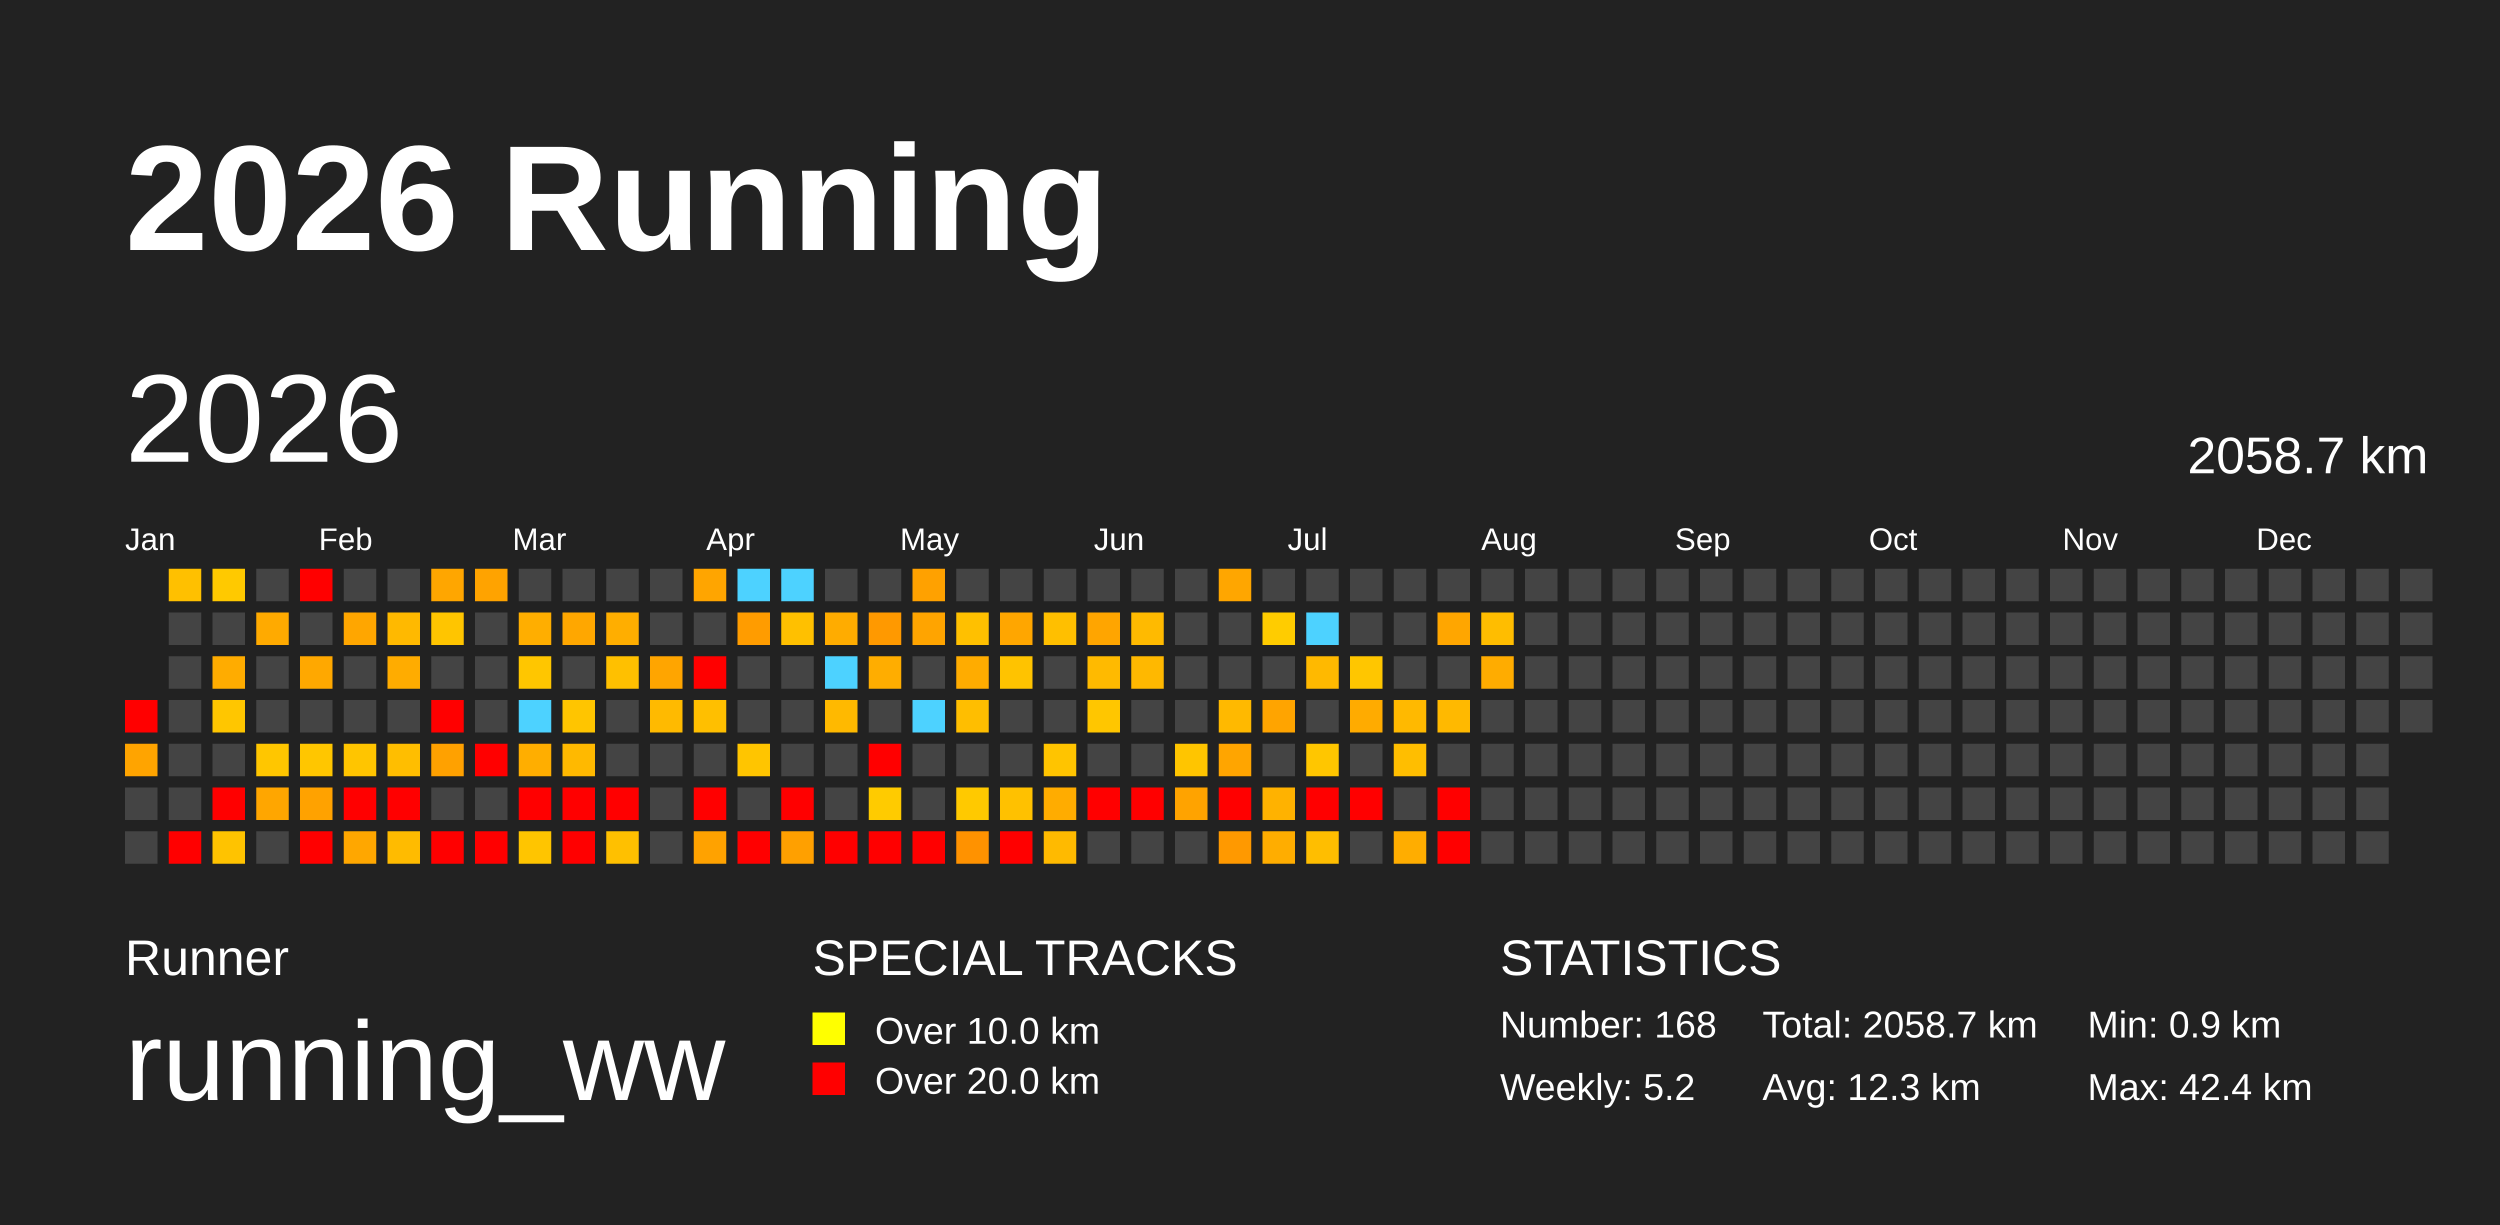
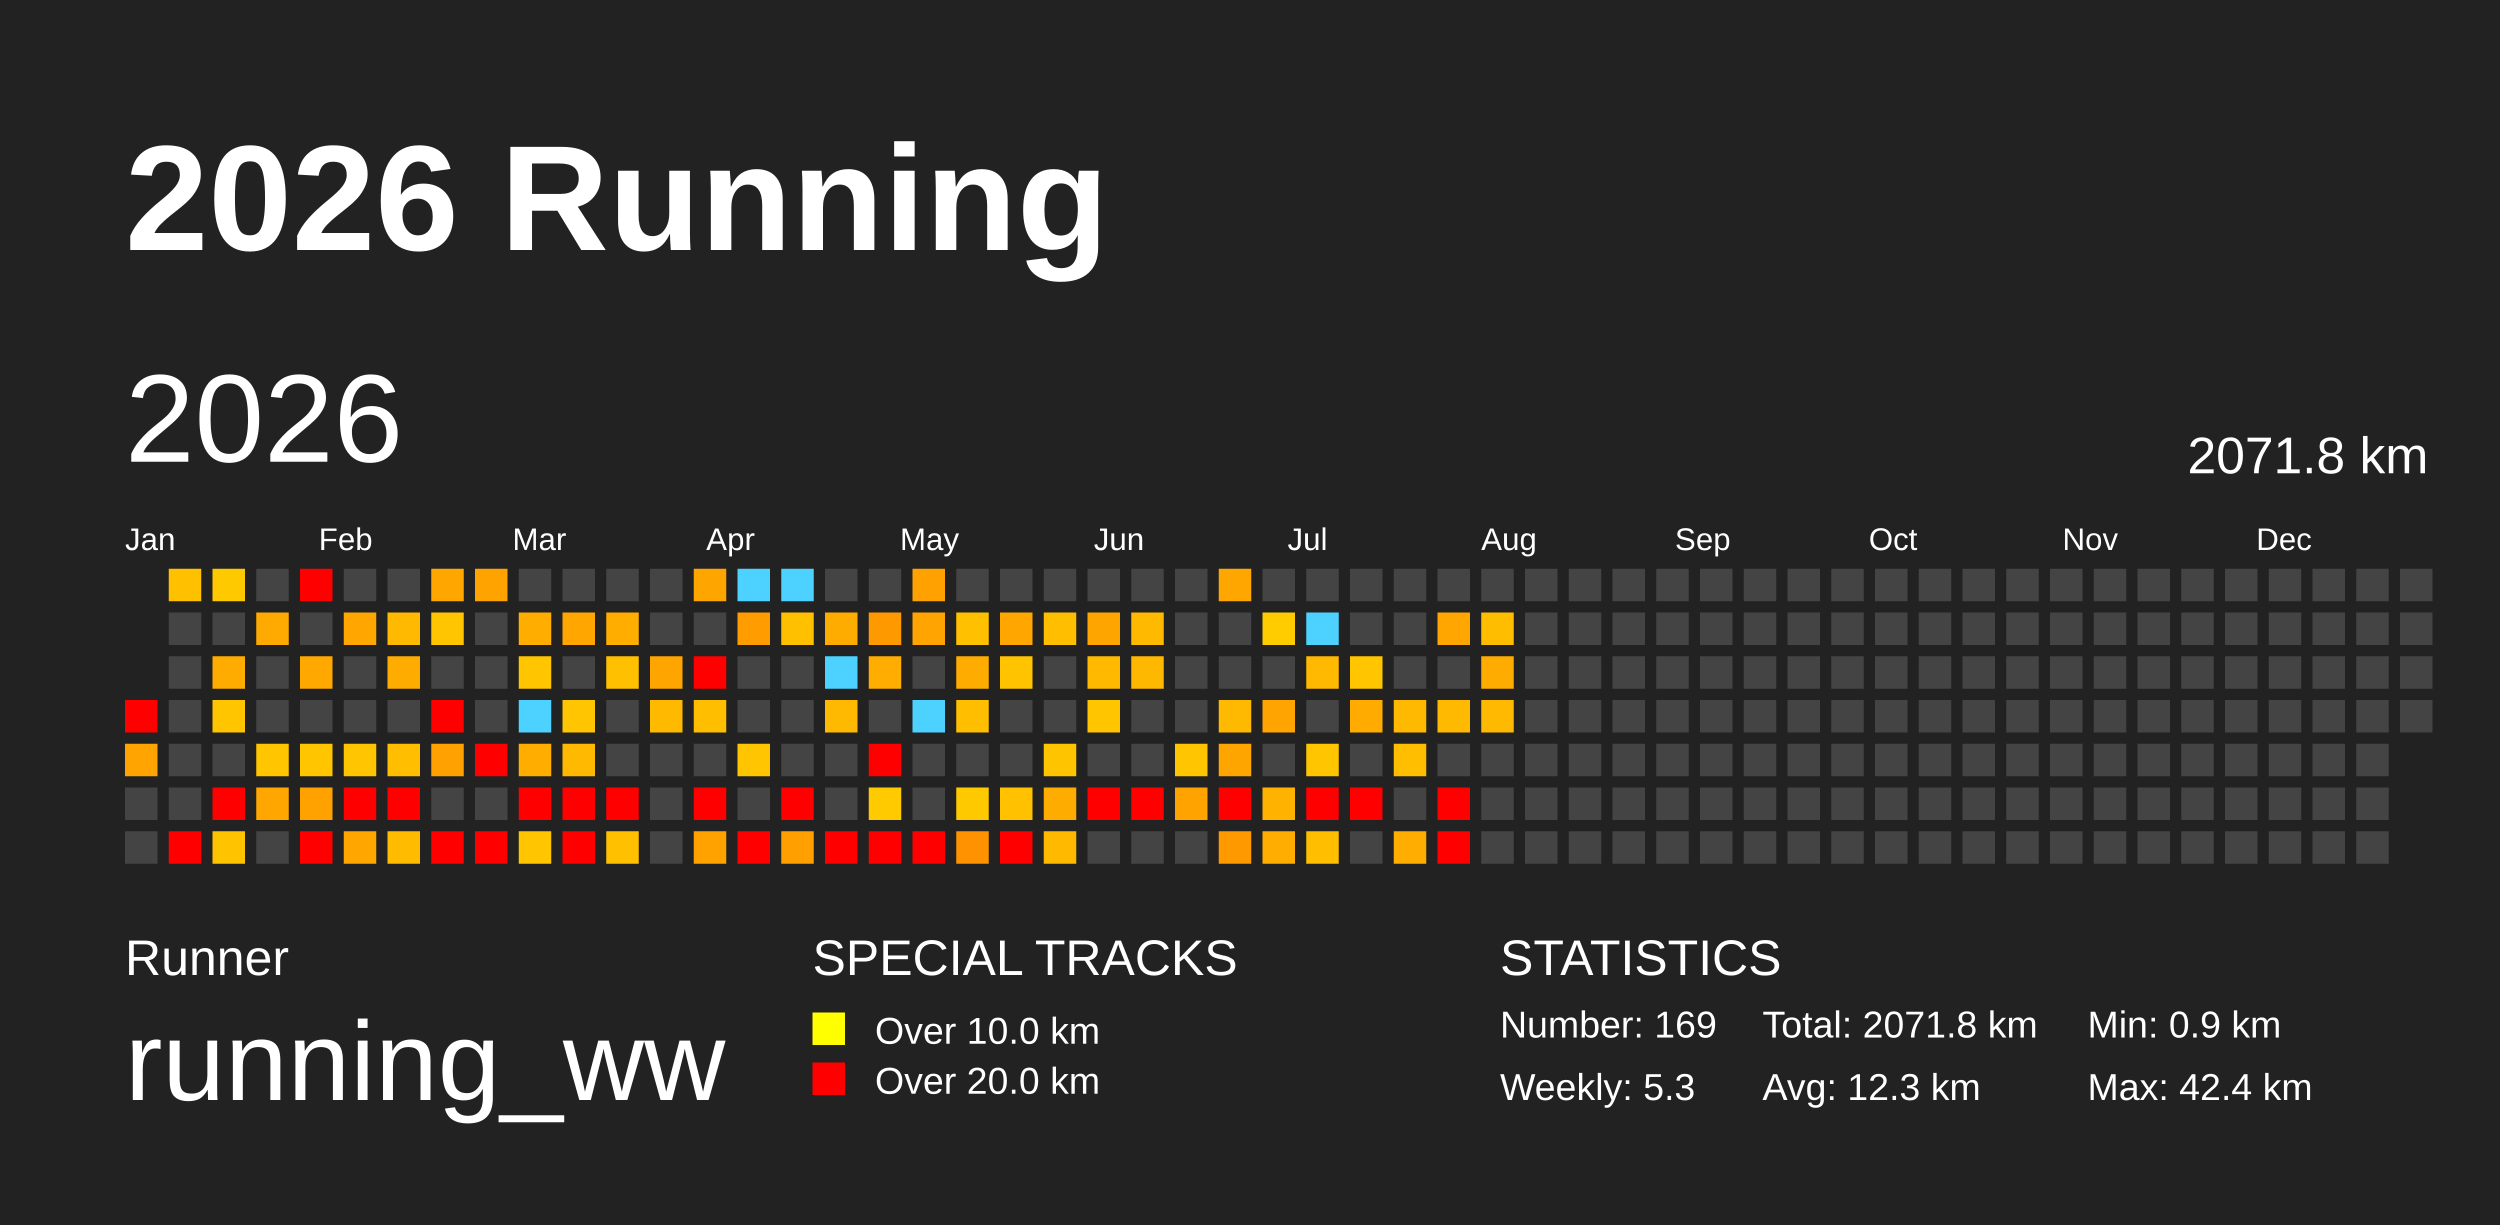
<svg xmlns="http://www.w3.org/2000/svg" baseProfile="full" height="98mm" version="1.1" viewBox="0,0,200,98" width="200mm">
  <defs />
  <rect fill="#222222" height="98" width="200" x="0" y="0" />
  <text fill="#FFFFFF" style="font-size:12px; font-family:Arial; font-weight:bold;" x="10" y="20">2026 Running</text>
  <text fill="#FFFFFF" style="font-size:4px; font-family:Arial" x="10" y="78">Runner</text>
  <text fill="#FFFFFF" style="font-size:9px; font-family:Arial" x="10" y="88">running_ww</text>
  <text fill="#FFFFFF" style="font-size:4px; font-family:Arial" x="65" y="78">SPECIAL TRACKS</text>
  <rect fill="yellow" height="2.6" width="2.6" x="65" y="81" />
  <text fill="#FFFFFF" style="font-size:3px; font-family:Arial" x="70" y="83.5">Over 10.0 km</text>
  <rect fill="red" height="2.6" width="2.6" x="65" y="85" />
  <text fill="#FFFFFF" style="font-size:3px; font-family:Arial" x="70" y="87.5">Over 20.0 km</text>
  <text fill="#FFFFFF" style="font-size:4px; font-family:Arial" x="120" y="78">STATISTICS</text>
-   <text fill="#FFFFFF" style="font-size:3px; font-family:Arial" x="120" y="83">Number: 168</text>
-   <text fill="#FFFFFF" style="font-size:3px; font-family:Arial" x="120" y="88">Weekly: 5.2</text>
-   <text fill="#FFFFFF" style="font-size:3px; font-family:Arial" x="141" y="83">Total: 2058.7 km</text>
+   <text fill="#FFFFFF" style="font-size:3px; font-family:Arial" x="120" y="83">Number: 169</text>
+   <text fill="#FFFFFF" style="font-size:3px; font-family:Arial" x="120" y="88">Weekly: 5.3</text>
+   <text fill="#FFFFFF" style="font-size:3px; font-family:Arial" x="141" y="83">Total: 2071.8 km</text>
  <text fill="#FFFFFF" style="font-size:3px; font-family:Arial" x="141" y="88">Avg: 12.3 km</text>
  <text fill="#FFFFFF" style="font-size:3px; font-family:Arial" x="167" y="83">Min: 0.9 km</text>
  <text fill="#FFFFFF" style="font-size:3px; font-family:Arial" x="167" y="88">Max: 42.4 km</text>
  <text dominant-baseline="hanging" fill="#FFFFFF" style="font-size:10.0px; font-family:Arial;" x="10" y="30">2026</text>
-   <text dominant-baseline="hanging" fill="#FFFFFF" style="font-size:4.125px; font-family:Arial;" x="175" y="35">2058.7 km</text>
+   <text dominant-baseline="hanging" fill="#FFFFFF" style="font-size:4.125px; font-family:Arial;" x="175" y="35">2071.8 km</text>
  <text fill="#FFFFFF" style="font-size:2.5px; font-family:Arial" x="10.0" y="44">Jan</text>
  <text fill="#FFFFFF" style="font-size:2.5px; font-family:Arial" x="25.5" y="44">Feb</text>
  <text fill="#FFFFFF" style="font-size:2.5px; font-family:Arial" x="41.0" y="44">Mar</text>
  <text fill="#FFFFFF" style="font-size:2.5px; font-family:Arial" x="56.5" y="44">Apr</text>
  <text fill="#FFFFFF" style="font-size:2.5px; font-family:Arial" x="72.0" y="44">May</text>
  <text fill="#FFFFFF" style="font-size:2.5px; font-family:Arial" x="87.5" y="44">Jun</text>
  <text fill="#FFFFFF" style="font-size:2.5px; font-family:Arial" x="103.0" y="44">Jul</text>
  <text fill="#FFFFFF" style="font-size:2.5px; font-family:Arial" x="118.5" y="44">Aug</text>
  <text fill="#FFFFFF" style="font-size:2.5px; font-family:Arial" x="134.0" y="44">Sep</text>
  <text fill="#FFFFFF" style="font-size:2.5px; font-family:Arial" x="149.5" y="44">Oct</text>
  <text fill="#FFFFFF" style="font-size:2.5px; font-family:Arial" x="165.0" y="44">Nov</text>
  <text fill="#FFFFFF" style="font-size:2.5px; font-family:Arial" x="180.5" y="44">Dec</text>
  <rect fill="red" height="2.6" width="2.6" x="10.0" y="56.0" />
  <rect fill="#ffa400" height="2.6" width="2.6" x="10.0" y="59.5" />
  <rect fill="#444444" height="2.6" width="2.6" x="10.0" y="63.0" />
  <rect fill="#444444" height="2.6" width="2.6" x="10.0" y="66.5" />
  <rect fill="#ffc000" height="2.6" width="2.6" x="13.5" y="45.5" />
  <rect fill="#444444" height="2.6" width="2.6" x="13.5" y="49.0" />
  <rect fill="#444444" height="2.6" width="2.6" x="13.5" y="52.5" />
  <rect fill="#444444" height="2.6" width="2.6" x="13.5" y="56.0" />
  <rect fill="#444444" height="2.6" width="2.6" x="13.5" y="59.5" />
  <rect fill="#444444" height="2.6" width="2.6" x="13.5" y="63.0" />
  <rect fill="red" height="2.6" width="2.6" x="13.5" y="66.5" />
  <rect fill="#ffc900" height="2.6" width="2.6" x="17.0" y="45.5" />
  <rect fill="#444444" height="2.6" width="2.6" x="17.0" y="49.0" />
  <rect fill="#ffac00" height="2.6" width="2.6" x="17.0" y="52.5" />
  <rect fill="#ffc600" height="2.6" width="2.6" x="17.0" y="56.0" />
  <rect fill="#444444" height="2.6" width="2.6" x="17.0" y="59.5" />
  <rect fill="red" height="2.6" width="2.6" x="17.0" y="63.0" />
  <rect fill="#ffc300" height="2.6" width="2.6" x="17.0" y="66.5" />
  <rect fill="#444444" height="2.6" width="2.6" x="20.5" y="45.5" />
  <rect fill="#ffaa00" height="2.6" width="2.6" x="20.5" y="49.0" />
  <rect fill="#444444" height="2.6" width="2.6" x="20.5" y="52.5" />
  <rect fill="#444444" height="2.6" width="2.6" x="20.5" y="56.0" />
  <rect fill="#ffc600" height="2.6" width="2.6" x="20.5" y="59.5" />
  <rect fill="#ffa600" height="2.6" width="2.6" x="20.5" y="63.0" />
  <rect fill="#444444" height="2.6" width="2.6" x="20.5" y="66.5" />
  <rect fill="red" height="2.6" width="2.6" x="24.0" y="45.5" />
  <rect fill="#444444" height="2.6" width="2.6" x="24.0" y="49.0" />
  <rect fill="#ffa800" height="2.6" width="2.6" x="24.0" y="52.5" />
  <rect fill="#444444" height="2.6" width="2.6" x="24.0" y="56.0" />
  <rect fill="#ffc600" height="2.6" width="2.6" x="24.0" y="59.5" />
  <rect fill="#ffa200" height="2.6" width="2.6" x="24.0" y="63.0" />
  <rect fill="red" height="2.6" width="2.6" x="24.0" y="66.5" />
  <rect fill="#444444" height="2.6" width="2.6" x="27.5" y="45.5" />
  <rect fill="#ffa600" height="2.6" width="2.6" x="27.5" y="49.0" />
  <rect fill="#444444" height="2.6" width="2.6" x="27.5" y="52.5" />
  <rect fill="#444444" height="2.6" width="2.6" x="27.5" y="56.0" />
  <rect fill="#ffc500" height="2.6" width="2.6" x="27.5" y="59.5" />
  <rect fill="red" height="2.6" width="2.6" x="27.5" y="63.0" />
  <rect fill="#ffa700" height="2.6" width="2.6" x="27.5" y="66.5" />
  <rect fill="#444444" height="2.6" width="2.6" x="31.0" y="45.5" />
  <rect fill="#ffb900" height="2.6" width="2.6" x="31.0" y="49.0" />
  <rect fill="#ffac00" height="2.6" width="2.6" x="31.0" y="52.5" />
  <rect fill="#444444" height="2.6" width="2.6" x="31.0" y="56.0" />
  <rect fill="#ffbe00" height="2.6" width="2.6" x="31.0" y="59.5" />
  <rect fill="red" height="2.6" width="2.6" x="31.0" y="63.0" />
  <rect fill="#ffbb00" height="2.6" width="2.6" x="31.0" y="66.5" />
  <rect fill="#ffa600" height="2.6" width="2.6" x="34.5" y="45.5" />
  <rect fill="#ffc500" height="2.6" width="2.6" x="34.5" y="49.0" />
  <rect fill="#444444" height="2.6" width="2.6" x="34.5" y="52.5" />
  <rect fill="red" height="2.6" width="2.6" x="34.5" y="56.0" />
  <rect fill="#ffa100" height="2.6" width="2.6" x="34.5" y="59.5" />
  <rect fill="#444444" height="2.6" width="2.6" x="34.5" y="63.0" />
  <rect fill="red" height="2.6" width="2.6" x="34.5" y="66.5" />
  <rect fill="#ffa300" height="2.6" width="2.6" x="38.0" y="45.5" />
  <rect fill="#444444" height="2.6" width="2.6" x="38.0" y="49.0" />
  <rect fill="#444444" height="2.6" width="2.6" x="38.0" y="52.5" />
  <rect fill="#444444" height="2.6" width="2.6" x="38.0" y="56.0" />
  <rect fill="red" height="2.6" width="2.6" x="38.0" y="59.5" />
  <rect fill="#444444" height="2.6" width="2.6" x="38.0" y="63.0" />
  <rect fill="red" height="2.6" width="2.6" x="38.0" y="66.5" />
  <rect fill="#444444" height="2.6" width="2.6" x="41.5" y="45.5" />
  <rect fill="#ffae00" height="2.6" width="2.6" x="41.5" y="49.0" />
  <rect fill="#ffc600" height="2.6" width="2.6" x="41.5" y="52.5" />
  <rect fill="#4dd2ff" height="2.6" width="2.6" x="41.5" y="56.0" />
  <rect fill="#ffae00" height="2.6" width="2.6" x="41.5" y="59.5" />
  <rect fill="red" height="2.6" width="2.6" x="41.5" y="63.0" />
  <rect fill="#ffc500" height="2.6" width="2.6" x="41.5" y="66.5" />
  <rect fill="#444444" height="2.6" width="2.6" x="45.0" y="45.5" />
  <rect fill="#ffa700" height="2.6" width="2.6" x="45.0" y="49.0" />
  <rect fill="#444444" height="2.6" width="2.6" x="45.0" y="52.5" />
  <rect fill="#ffc500" height="2.6" width="2.6" x="45.0" y="56.0" />
  <rect fill="#ffb900" height="2.6" width="2.6" x="45.0" y="59.5" />
  <rect fill="red" height="2.6" width="2.6" x="45.0" y="63.0" />
  <rect fill="red" height="2.6" width="2.6" x="45.0" y="66.5" />
  <rect fill="#444444" height="2.6" width="2.6" x="48.5" y="45.5" />
  <rect fill="#ffae00" height="2.6" width="2.6" x="48.5" y="49.0" />
  <rect fill="#ffc000" height="2.6" width="2.6" x="48.5" y="52.5" />
  <rect fill="#444444" height="2.6" width="2.6" x="48.5" y="56.0" />
  <rect fill="#444444" height="2.6" width="2.6" x="48.5" y="59.5" />
  <rect fill="red" height="2.6" width="2.6" x="48.5" y="63.0" />
  <rect fill="#ffc000" height="2.6" width="2.6" x="48.5" y="66.5" />
  <rect fill="#444444" height="2.6" width="2.6" x="52.0" y="45.5" />
  <rect fill="#444444" height="2.6" width="2.6" x="52.0" y="49.0" />
  <rect fill="#ffa500" height="2.6" width="2.6" x="52.0" y="52.5" />
  <rect fill="#ffba00" height="2.6" width="2.6" x="52.0" y="56.0" />
  <rect fill="#444444" height="2.6" width="2.6" x="52.0" y="59.5" />
  <rect fill="#444444" height="2.6" width="2.6" x="52.0" y="63.0" />
  <rect fill="#444444" height="2.6" width="2.6" x="52.0" y="66.5" />
  <rect fill="#ffa500" height="2.6" width="2.6" x="55.5" y="45.5" />
  <rect fill="#444444" height="2.6" width="2.6" x="55.5" y="49.0" />
  <rect fill="red" height="2.6" width="2.6" x="55.5" y="52.5" />
  <rect fill="#ffbf00" height="2.6" width="2.6" x="55.5" y="56.0" />
  <rect fill="#444444" height="2.6" width="2.6" x="55.5" y="59.5" />
  <rect fill="red" height="2.6" width="2.6" x="55.5" y="63.0" />
  <rect fill="#ffa200" height="2.6" width="2.6" x="55.5" y="66.5" />
  <rect fill="#4dd2ff" height="2.6" width="2.6" x="59.0" y="45.5" />
  <rect fill="#ff9c00" height="2.6" width="2.6" x="59.0" y="49.0" />
  <rect fill="#444444" height="2.6" width="2.6" x="59.0" y="52.5" />
  <rect fill="#444444" height="2.6" width="2.6" x="59.0" y="56.0" />
  <rect fill="#ffc500" height="2.6" width="2.6" x="59.0" y="59.5" />
  <rect fill="#444444" height="2.6" width="2.6" x="59.0" y="63.0" />
  <rect fill="red" height="2.6" width="2.6" x="59.0" y="66.5" />
  <rect fill="#4dd2ff" height="2.6" width="2.6" x="62.5" y="45.5" />
  <rect fill="#ffc000" height="2.6" width="2.6" x="62.5" y="49.0" />
  <rect fill="#444444" height="2.6" width="2.6" x="62.5" y="52.5" />
  <rect fill="#444444" height="2.6" width="2.6" x="62.5" y="56.0" />
  <rect fill="#444444" height="2.6" width="2.6" x="62.5" y="59.5" />
  <rect fill="red" height="2.6" width="2.6" x="62.5" y="63.0" />
  <rect fill="#ffa000" height="2.6" width="2.6" x="62.5" y="66.5" />
  <rect fill="#444444" height="2.6" width="2.6" x="66.0" y="45.5" />
  <rect fill="#ffac00" height="2.6" width="2.6" x="66.0" y="49.0" />
  <rect fill="#4dd2ff" height="2.6" width="2.6" x="66.0" y="52.5" />
  <rect fill="#ffb900" height="2.6" width="2.6" x="66.0" y="56.0" />
  <rect fill="#444444" height="2.6" width="2.6" x="66.0" y="59.5" />
  <rect fill="#444444" height="2.6" width="2.6" x="66.0" y="63.0" />
  <rect fill="red" height="2.6" width="2.6" x="66.0" y="66.5" />
  <rect fill="#444444" height="2.6" width="2.6" x="69.5" y="45.5" />
  <rect fill="#ff9900" height="2.6" width="2.6" x="69.5" y="49.0" />
  <rect fill="#ffad00" height="2.6" width="2.6" x="69.5" y="52.5" />
  <rect fill="#444444" height="2.6" width="2.6" x="69.5" y="56.0" />
  <rect fill="red" height="2.6" width="2.6" x="69.5" y="59.5" />
  <rect fill="#ffcb00" height="2.6" width="2.6" x="69.5" y="63.0" />
  <rect fill="red" height="2.6" width="2.6" x="69.5" y="66.5" />
  <rect fill="#ffa100" height="2.6" width="2.6" x="73.0" y="45.5" />
  <rect fill="#ffa400" height="2.6" width="2.6" x="73.0" y="49.0" />
  <rect fill="#444444" height="2.6" width="2.6" x="73.0" y="52.5" />
  <rect fill="#4dd2ff" height="2.6" width="2.6" x="73.0" y="56.0" />
  <rect fill="#444444" height="2.6" width="2.6" x="73.0" y="59.5" />
  <rect fill="#444444" height="2.6" width="2.6" x="73.0" y="63.0" />
  <rect fill="red" height="2.6" width="2.6" x="73.0" y="66.5" />
  <rect fill="#444444" height="2.6" width="2.6" x="76.5" y="45.5" />
  <rect fill="#ffc000" height="2.6" width="2.6" x="76.5" y="49.0" />
  <rect fill="#ffac00" height="2.6" width="2.6" x="76.5" y="52.5" />
  <rect fill="#ffbe00" height="2.6" width="2.6" x="76.5" y="56.0" />
  <rect fill="#444444" height="2.6" width="2.6" x="76.5" y="59.5" />
  <rect fill="#ffc900" height="2.6" width="2.6" x="76.5" y="63.0" />
  <rect fill="#ff9200" height="2.6" width="2.6" x="76.5" y="66.5" />
  <rect fill="#444444" height="2.6" width="2.6" x="80.0" y="45.5" />
  <rect fill="#ffa600" height="2.6" width="2.6" x="80.0" y="49.0" />
  <rect fill="#ffc300" height="2.6" width="2.6" x="80.0" y="52.5" />
  <rect fill="#444444" height="2.6" width="2.6" x="80.0" y="56.0" />
  <rect fill="#444444" height="2.6" width="2.6" x="80.0" y="59.5" />
  <rect fill="#ffc100" height="2.6" width="2.6" x="80.0" y="63.0" />
  <rect fill="red" height="2.6" width="2.6" x="80.0" y="66.5" />
  <rect fill="#444444" height="2.6" width="2.6" x="83.5" y="45.5" />
  <rect fill="#ffbf00" height="2.6" width="2.6" x="83.5" y="49.0" />
  <rect fill="#444444" height="2.6" width="2.6" x="83.5" y="52.5" />
  <rect fill="#444444" height="2.6" width="2.6" x="83.5" y="56.0" />
  <rect fill="#ffc400" height="2.6" width="2.6" x="83.5" y="59.5" />
  <rect fill="#ffac00" height="2.6" width="2.6" x="83.5" y="63.0" />
  <rect fill="#ffba00" height="2.6" width="2.6" x="83.5" y="66.5" />
  <rect fill="#444444" height="2.6" width="2.6" x="87.0" y="45.5" />
  <rect fill="#ffa500" height="2.6" width="2.6" x="87.0" y="49.0" />
  <rect fill="#ffba00" height="2.6" width="2.6" x="87.0" y="52.5" />
  <rect fill="#ffc600" height="2.6" width="2.6" x="87.0" y="56.0" />
  <rect fill="#444444" height="2.6" width="2.6" x="87.0" y="59.5" />
  <rect fill="red" height="2.6" width="2.6" x="87.0" y="63.0" />
  <rect fill="#444444" height="2.6" width="2.6" x="87.0" y="66.5" />
  <rect fill="#444444" height="2.6" width="2.6" x="90.5" y="45.5" />
  <rect fill="#ffba00" height="2.6" width="2.6" x="90.5" y="49.0" />
  <rect fill="#ffb800" height="2.6" width="2.6" x="90.5" y="52.5" />
  <rect fill="#444444" height="2.6" width="2.6" x="90.5" y="56.0" />
  <rect fill="#444444" height="2.6" width="2.6" x="90.5" y="59.5" />
  <rect fill="red" height="2.6" width="2.6" x="90.5" y="63.0" />
  <rect fill="#444444" height="2.6" width="2.6" x="90.5" y="66.5" />
  <rect fill="#444444" height="2.6" width="2.6" x="94.0" y="45.5" />
  <rect fill="#444444" height="2.6" width="2.6" x="94.0" y="49.0" />
  <rect fill="#444444" height="2.6" width="2.6" x="94.0" y="52.5" />
  <rect fill="#444444" height="2.6" width="2.6" x="94.0" y="56.0" />
  <rect fill="#ffc500" height="2.6" width="2.6" x="94.0" y="59.5" />
  <rect fill="#ffa300" height="2.6" width="2.6" x="94.0" y="63.0" />
  <rect fill="#444444" height="2.6" width="2.6" x="94.0" y="66.5" />
  <rect fill="#ffa600" height="2.6" width="2.6" x="97.5" y="45.5" />
  <rect fill="#444444" height="2.6" width="2.6" x="97.5" y="49.0" />
  <rect fill="#444444" height="2.6" width="2.6" x="97.5" y="52.5" />
  <rect fill="#ffb900" height="2.6" width="2.6" x="97.5" y="56.0" />
  <rect fill="#ffa500" height="2.6" width="2.6" x="97.5" y="59.5" />
  <rect fill="red" height="2.6" width="2.6" x="97.5" y="63.0" />
  <rect fill="#ff9900" height="2.6" width="2.6" x="97.5" y="66.5" />
  <rect fill="#444444" height="2.6" width="2.6" x="101.0" y="45.5" />
  <rect fill="#ffcc00" height="2.6" width="2.6" x="101.0" y="49.0" />
  <rect fill="#444444" height="2.6" width="2.6" x="101.0" y="52.5" />
  <rect fill="#ffa400" height="2.6" width="2.6" x="101.0" y="56.0" />
  <rect fill="#444444" height="2.6" width="2.6" x="101.0" y="59.5" />
  <rect fill="#ffb200" height="2.6" width="2.6" x="101.0" y="63.0" />
  <rect fill="#ffad00" height="2.6" width="2.6" x="101.0" y="66.5" />
  <rect fill="#444444" height="2.6" width="2.6" x="104.5" y="45.5" />
  <rect fill="#4dd2ff" height="2.6" width="2.6" x="104.5" y="49.0" />
  <rect fill="#ffb900" height="2.6" width="2.6" x="104.5" y="52.5" />
  <rect fill="#444444" height="2.6" width="2.6" x="104.5" y="56.0" />
  <rect fill="#ffc600" height="2.6" width="2.6" x="104.5" y="59.5" />
  <rect fill="red" height="2.6" width="2.6" x="104.5" y="63.0" />
  <rect fill="#ffbe00" height="2.6" width="2.6" x="104.5" y="66.5" />
  <rect fill="#444444" height="2.6" width="2.6" x="108.0" y="45.5" />
  <rect fill="#444444" height="2.6" width="2.6" x="108.0" y="49.0" />
  <rect fill="#ffc600" height="2.6" width="2.6" x="108.0" y="52.5" />
  <rect fill="#ffab00" height="2.6" width="2.6" x="108.0" y="56.0" />
  <rect fill="#444444" height="2.6" width="2.6" x="108.0" y="59.5" />
  <rect fill="red" height="2.6" width="2.6" x="108.0" y="63.0" />
  <rect fill="#444444" height="2.6" width="2.6" x="108.0" y="66.5" />
  <rect fill="#444444" height="2.6" width="2.6" x="111.5" y="45.5" />
  <rect fill="#444444" height="2.6" width="2.6" x="111.5" y="49.0" />
  <rect fill="#444444" height="2.6" width="2.6" x="111.5" y="52.5" />
  <rect fill="#ffb900" height="2.6" width="2.6" x="111.5" y="56.0" />
  <rect fill="#ffbe00" height="2.6" width="2.6" x="111.5" y="59.5" />
  <rect fill="#444444" height="2.6" width="2.6" x="111.5" y="63.0" />
  <rect fill="#ffad00" height="2.6" width="2.6" x="111.5" y="66.5" />
  <rect fill="#444444" height="2.6" width="2.6" x="115.0" y="45.5" />
  <rect fill="#ffa600" height="2.6" width="2.6" x="115.0" y="49.0" />
  <rect fill="#444444" height="2.6" width="2.6" x="115.0" y="52.5" />
  <rect fill="#ffb900" height="2.6" width="2.6" x="115.0" y="56.0" />
  <rect fill="#444444" height="2.6" width="2.6" x="115.0" y="59.5" />
  <rect fill="red" height="2.6" width="2.6" x="115.0" y="63.0" />
  <rect fill="red" height="2.6" width="2.6" x="115.0" y="66.5" />
  <rect fill="#444444" height="2.6" width="2.6" x="118.5" y="45.5" />
  <rect fill="#ffbd00" height="2.6" width="2.6" x="118.5" y="49.0" />
  <rect fill="#ffac00" height="2.6" width="2.6" x="118.5" y="52.5" />
-   <rect fill="#444444" height="2.6" width="2.6" x="118.5" y="56.0" />
+   <rect fill="#ffb900" height="2.6" width="2.6" x="118.5" y="56.0" />
  <rect fill="#444444" height="2.6" width="2.6" x="118.5" y="59.5" />
  <rect fill="#444444" height="2.6" width="2.6" x="118.5" y="63.0" />
  <rect fill="#444444" height="2.6" width="2.6" x="118.5" y="66.5" />
  <rect fill="#444444" height="2.6" width="2.6" x="122.0" y="45.5" />
  <rect fill="#444444" height="2.6" width="2.6" x="122.0" y="49.0" />
  <rect fill="#444444" height="2.6" width="2.6" x="122.0" y="52.5" />
  <rect fill="#444444" height="2.6" width="2.6" x="122.0" y="56.0" />
  <rect fill="#444444" height="2.6" width="2.6" x="122.0" y="59.5" />
  <rect fill="#444444" height="2.6" width="2.6" x="122.0" y="63.0" />
  <rect fill="#444444" height="2.6" width="2.6" x="122.0" y="66.5" />
  <rect fill="#444444" height="2.6" width="2.6" x="125.5" y="45.5" />
  <rect fill="#444444" height="2.6" width="2.6" x="125.5" y="49.0" />
  <rect fill="#444444" height="2.6" width="2.6" x="125.5" y="52.5" />
  <rect fill="#444444" height="2.6" width="2.6" x="125.5" y="56.0" />
  <rect fill="#444444" height="2.6" width="2.6" x="125.5" y="59.5" />
  <rect fill="#444444" height="2.6" width="2.6" x="125.5" y="63.0" />
  <rect fill="#444444" height="2.6" width="2.6" x="125.5" y="66.5" />
  <rect fill="#444444" height="2.6" width="2.6" x="129.0" y="45.5" />
  <rect fill="#444444" height="2.6" width="2.6" x="129.0" y="49.0" />
  <rect fill="#444444" height="2.6" width="2.6" x="129.0" y="52.5" />
  <rect fill="#444444" height="2.6" width="2.6" x="129.0" y="56.0" />
  <rect fill="#444444" height="2.6" width="2.6" x="129.0" y="59.5" />
  <rect fill="#444444" height="2.6" width="2.6" x="129.0" y="63.0" />
  <rect fill="#444444" height="2.6" width="2.6" x="129.0" y="66.5" />
  <rect fill="#444444" height="2.6" width="2.6" x="132.5" y="45.5" />
  <rect fill="#444444" height="2.6" width="2.6" x="132.5" y="49.0" />
  <rect fill="#444444" height="2.6" width="2.6" x="132.5" y="52.5" />
  <rect fill="#444444" height="2.6" width="2.6" x="132.5" y="56.0" />
  <rect fill="#444444" height="2.6" width="2.6" x="132.5" y="59.5" />
  <rect fill="#444444" height="2.6" width="2.6" x="132.5" y="63.0" />
  <rect fill="#444444" height="2.6" width="2.6" x="132.5" y="66.5" />
  <rect fill="#444444" height="2.6" width="2.6" x="136.0" y="45.5" />
  <rect fill="#444444" height="2.6" width="2.6" x="136.0" y="49.0" />
  <rect fill="#444444" height="2.6" width="2.6" x="136.0" y="52.5" />
  <rect fill="#444444" height="2.6" width="2.6" x="136.0" y="56.0" />
  <rect fill="#444444" height="2.6" width="2.6" x="136.0" y="59.5" />
  <rect fill="#444444" height="2.6" width="2.6" x="136.0" y="63.0" />
  <rect fill="#444444" height="2.6" width="2.6" x="136.0" y="66.5" />
  <rect fill="#444444" height="2.6" width="2.6" x="139.5" y="45.5" />
  <rect fill="#444444" height="2.6" width="2.6" x="139.5" y="49.0" />
  <rect fill="#444444" height="2.6" width="2.6" x="139.5" y="52.5" />
  <rect fill="#444444" height="2.6" width="2.6" x="139.5" y="56.0" />
  <rect fill="#444444" height="2.6" width="2.6" x="139.5" y="59.5" />
  <rect fill="#444444" height="2.6" width="2.6" x="139.5" y="63.0" />
  <rect fill="#444444" height="2.6" width="2.6" x="139.5" y="66.5" />
  <rect fill="#444444" height="2.6" width="2.6" x="143.0" y="45.5" />
  <rect fill="#444444" height="2.6" width="2.6" x="143.0" y="49.0" />
  <rect fill="#444444" height="2.6" width="2.6" x="143.0" y="52.5" />
  <rect fill="#444444" height="2.6" width="2.6" x="143.0" y="56.0" />
  <rect fill="#444444" height="2.6" width="2.6" x="143.0" y="59.5" />
  <rect fill="#444444" height="2.6" width="2.6" x="143.0" y="63.0" />
  <rect fill="#444444" height="2.6" width="2.6" x="143.0" y="66.5" />
  <rect fill="#444444" height="2.6" width="2.6" x="146.5" y="45.5" />
  <rect fill="#444444" height="2.6" width="2.6" x="146.5" y="49.0" />
  <rect fill="#444444" height="2.6" width="2.6" x="146.5" y="52.5" />
  <rect fill="#444444" height="2.6" width="2.6" x="146.5" y="56.0" />
  <rect fill="#444444" height="2.6" width="2.6" x="146.5" y="59.5" />
  <rect fill="#444444" height="2.6" width="2.6" x="146.5" y="63.0" />
  <rect fill="#444444" height="2.6" width="2.6" x="146.5" y="66.5" />
  <rect fill="#444444" height="2.6" width="2.6" x="150.0" y="45.5" />
  <rect fill="#444444" height="2.6" width="2.6" x="150.0" y="49.0" />
  <rect fill="#444444" height="2.6" width="2.6" x="150.0" y="52.5" />
  <rect fill="#444444" height="2.6" width="2.6" x="150.0" y="56.0" />
  <rect fill="#444444" height="2.6" width="2.6" x="150.0" y="59.5" />
  <rect fill="#444444" height="2.6" width="2.6" x="150.0" y="63.0" />
  <rect fill="#444444" height="2.6" width="2.6" x="150.0" y="66.5" />
  <rect fill="#444444" height="2.6" width="2.6" x="153.5" y="45.5" />
  <rect fill="#444444" height="2.6" width="2.6" x="153.5" y="49.0" />
  <rect fill="#444444" height="2.6" width="2.6" x="153.5" y="52.5" />
  <rect fill="#444444" height="2.6" width="2.6" x="153.5" y="56.0" />
  <rect fill="#444444" height="2.6" width="2.6" x="153.5" y="59.5" />
  <rect fill="#444444" height="2.6" width="2.6" x="153.5" y="63.0" />
  <rect fill="#444444" height="2.6" width="2.6" x="153.5" y="66.5" />
  <rect fill="#444444" height="2.6" width="2.6" x="157.0" y="45.5" />
  <rect fill="#444444" height="2.6" width="2.6" x="157.0" y="49.0" />
  <rect fill="#444444" height="2.6" width="2.6" x="157.0" y="52.5" />
  <rect fill="#444444" height="2.6" width="2.6" x="157.0" y="56.0" />
  <rect fill="#444444" height="2.6" width="2.6" x="157.0" y="59.5" />
  <rect fill="#444444" height="2.6" width="2.6" x="157.0" y="63.0" />
  <rect fill="#444444" height="2.6" width="2.6" x="157.0" y="66.5" />
  <rect fill="#444444" height="2.6" width="2.6" x="160.5" y="45.5" />
  <rect fill="#444444" height="2.6" width="2.6" x="160.5" y="49.0" />
  <rect fill="#444444" height="2.6" width="2.6" x="160.5" y="52.5" />
  <rect fill="#444444" height="2.6" width="2.6" x="160.5" y="56.0" />
  <rect fill="#444444" height="2.6" width="2.6" x="160.5" y="59.5" />
  <rect fill="#444444" height="2.6" width="2.6" x="160.5" y="63.0" />
  <rect fill="#444444" height="2.6" width="2.6" x="160.5" y="66.5" />
  <rect fill="#444444" height="2.6" width="2.6" x="164.0" y="45.5" />
  <rect fill="#444444" height="2.6" width="2.6" x="164.0" y="49.0" />
  <rect fill="#444444" height="2.6" width="2.6" x="164.0" y="52.5" />
  <rect fill="#444444" height="2.6" width="2.6" x="164.0" y="56.0" />
  <rect fill="#444444" height="2.6" width="2.6" x="164.0" y="59.5" />
  <rect fill="#444444" height="2.6" width="2.6" x="164.0" y="63.0" />
  <rect fill="#444444" height="2.6" width="2.6" x="164.0" y="66.5" />
  <rect fill="#444444" height="2.6" width="2.6" x="167.5" y="45.5" />
  <rect fill="#444444" height="2.6" width="2.6" x="167.5" y="49.0" />
  <rect fill="#444444" height="2.6" width="2.6" x="167.5" y="52.5" />
  <rect fill="#444444" height="2.6" width="2.6" x="167.5" y="56.0" />
  <rect fill="#444444" height="2.6" width="2.6" x="167.5" y="59.5" />
  <rect fill="#444444" height="2.6" width="2.6" x="167.5" y="63.0" />
  <rect fill="#444444" height="2.6" width="2.6" x="167.5" y="66.5" />
  <rect fill="#444444" height="2.6" width="2.6" x="171.0" y="45.5" />
  <rect fill="#444444" height="2.6" width="2.6" x="171.0" y="49.0" />
  <rect fill="#444444" height="2.6" width="2.6" x="171.0" y="52.5" />
  <rect fill="#444444" height="2.6" width="2.6" x="171.0" y="56.0" />
  <rect fill="#444444" height="2.6" width="2.6" x="171.0" y="59.5" />
  <rect fill="#444444" height="2.6" width="2.6" x="171.0" y="63.0" />
  <rect fill="#444444" height="2.6" width="2.6" x="171.0" y="66.5" />
  <rect fill="#444444" height="2.6" width="2.6" x="174.5" y="45.5" />
  <rect fill="#444444" height="2.6" width="2.6" x="174.5" y="49.0" />
  <rect fill="#444444" height="2.6" width="2.6" x="174.5" y="52.5" />
  <rect fill="#444444" height="2.6" width="2.6" x="174.5" y="56.0" />
  <rect fill="#444444" height="2.6" width="2.6" x="174.5" y="59.5" />
  <rect fill="#444444" height="2.6" width="2.6" x="174.5" y="63.0" />
  <rect fill="#444444" height="2.6" width="2.6" x="174.5" y="66.5" />
  <rect fill="#444444" height="2.6" width="2.6" x="178.0" y="45.5" />
  <rect fill="#444444" height="2.6" width="2.6" x="178.0" y="49.0" />
  <rect fill="#444444" height="2.6" width="2.6" x="178.0" y="52.5" />
  <rect fill="#444444" height="2.6" width="2.6" x="178.0" y="56.0" />
  <rect fill="#444444" height="2.6" width="2.6" x="178.0" y="59.5" />
  <rect fill="#444444" height="2.6" width="2.6" x="178.0" y="63.0" />
  <rect fill="#444444" height="2.6" width="2.6" x="178.0" y="66.5" />
  <rect fill="#444444" height="2.6" width="2.6" x="181.5" y="45.5" />
  <rect fill="#444444" height="2.6" width="2.6" x="181.5" y="49.0" />
  <rect fill="#444444" height="2.6" width="2.6" x="181.5" y="52.5" />
  <rect fill="#444444" height="2.6" width="2.6" x="181.5" y="56.0" />
  <rect fill="#444444" height="2.6" width="2.6" x="181.5" y="59.5" />
  <rect fill="#444444" height="2.6" width="2.6" x="181.5" y="63.0" />
  <rect fill="#444444" height="2.6" width="2.6" x="181.5" y="66.5" />
  <rect fill="#444444" height="2.6" width="2.6" x="185.0" y="45.5" />
  <rect fill="#444444" height="2.6" width="2.6" x="185.0" y="49.0" />
  <rect fill="#444444" height="2.6" width="2.6" x="185.0" y="52.5" />
  <rect fill="#444444" height="2.6" width="2.6" x="185.0" y="56.0" />
  <rect fill="#444444" height="2.6" width="2.6" x="185.0" y="59.5" />
  <rect fill="#444444" height="2.6" width="2.6" x="185.0" y="63.0" />
  <rect fill="#444444" height="2.6" width="2.6" x="185.0" y="66.5" />
  <rect fill="#444444" height="2.6" width="2.6" x="188.5" y="45.5" />
  <rect fill="#444444" height="2.6" width="2.6" x="188.5" y="49.0" />
  <rect fill="#444444" height="2.6" width="2.6" x="188.5" y="52.5" />
  <rect fill="#444444" height="2.6" width="2.6" x="188.5" y="56.0" />
  <rect fill="#444444" height="2.6" width="2.6" x="188.5" y="59.5" />
  <rect fill="#444444" height="2.6" width="2.6" x="188.5" y="63.0" />
  <rect fill="#444444" height="2.6" width="2.6" x="188.5" y="66.5" />
  <rect fill="#444444" height="2.6" width="2.6" x="192.0" y="45.5" />
  <rect fill="#444444" height="2.6" width="2.6" x="192.0" y="49.0" />
  <rect fill="#444444" height="2.6" width="2.6" x="192.0" y="52.5" />
  <rect fill="#444444" height="2.6" width="2.6" x="192.0" y="56.0" />
</svg>
